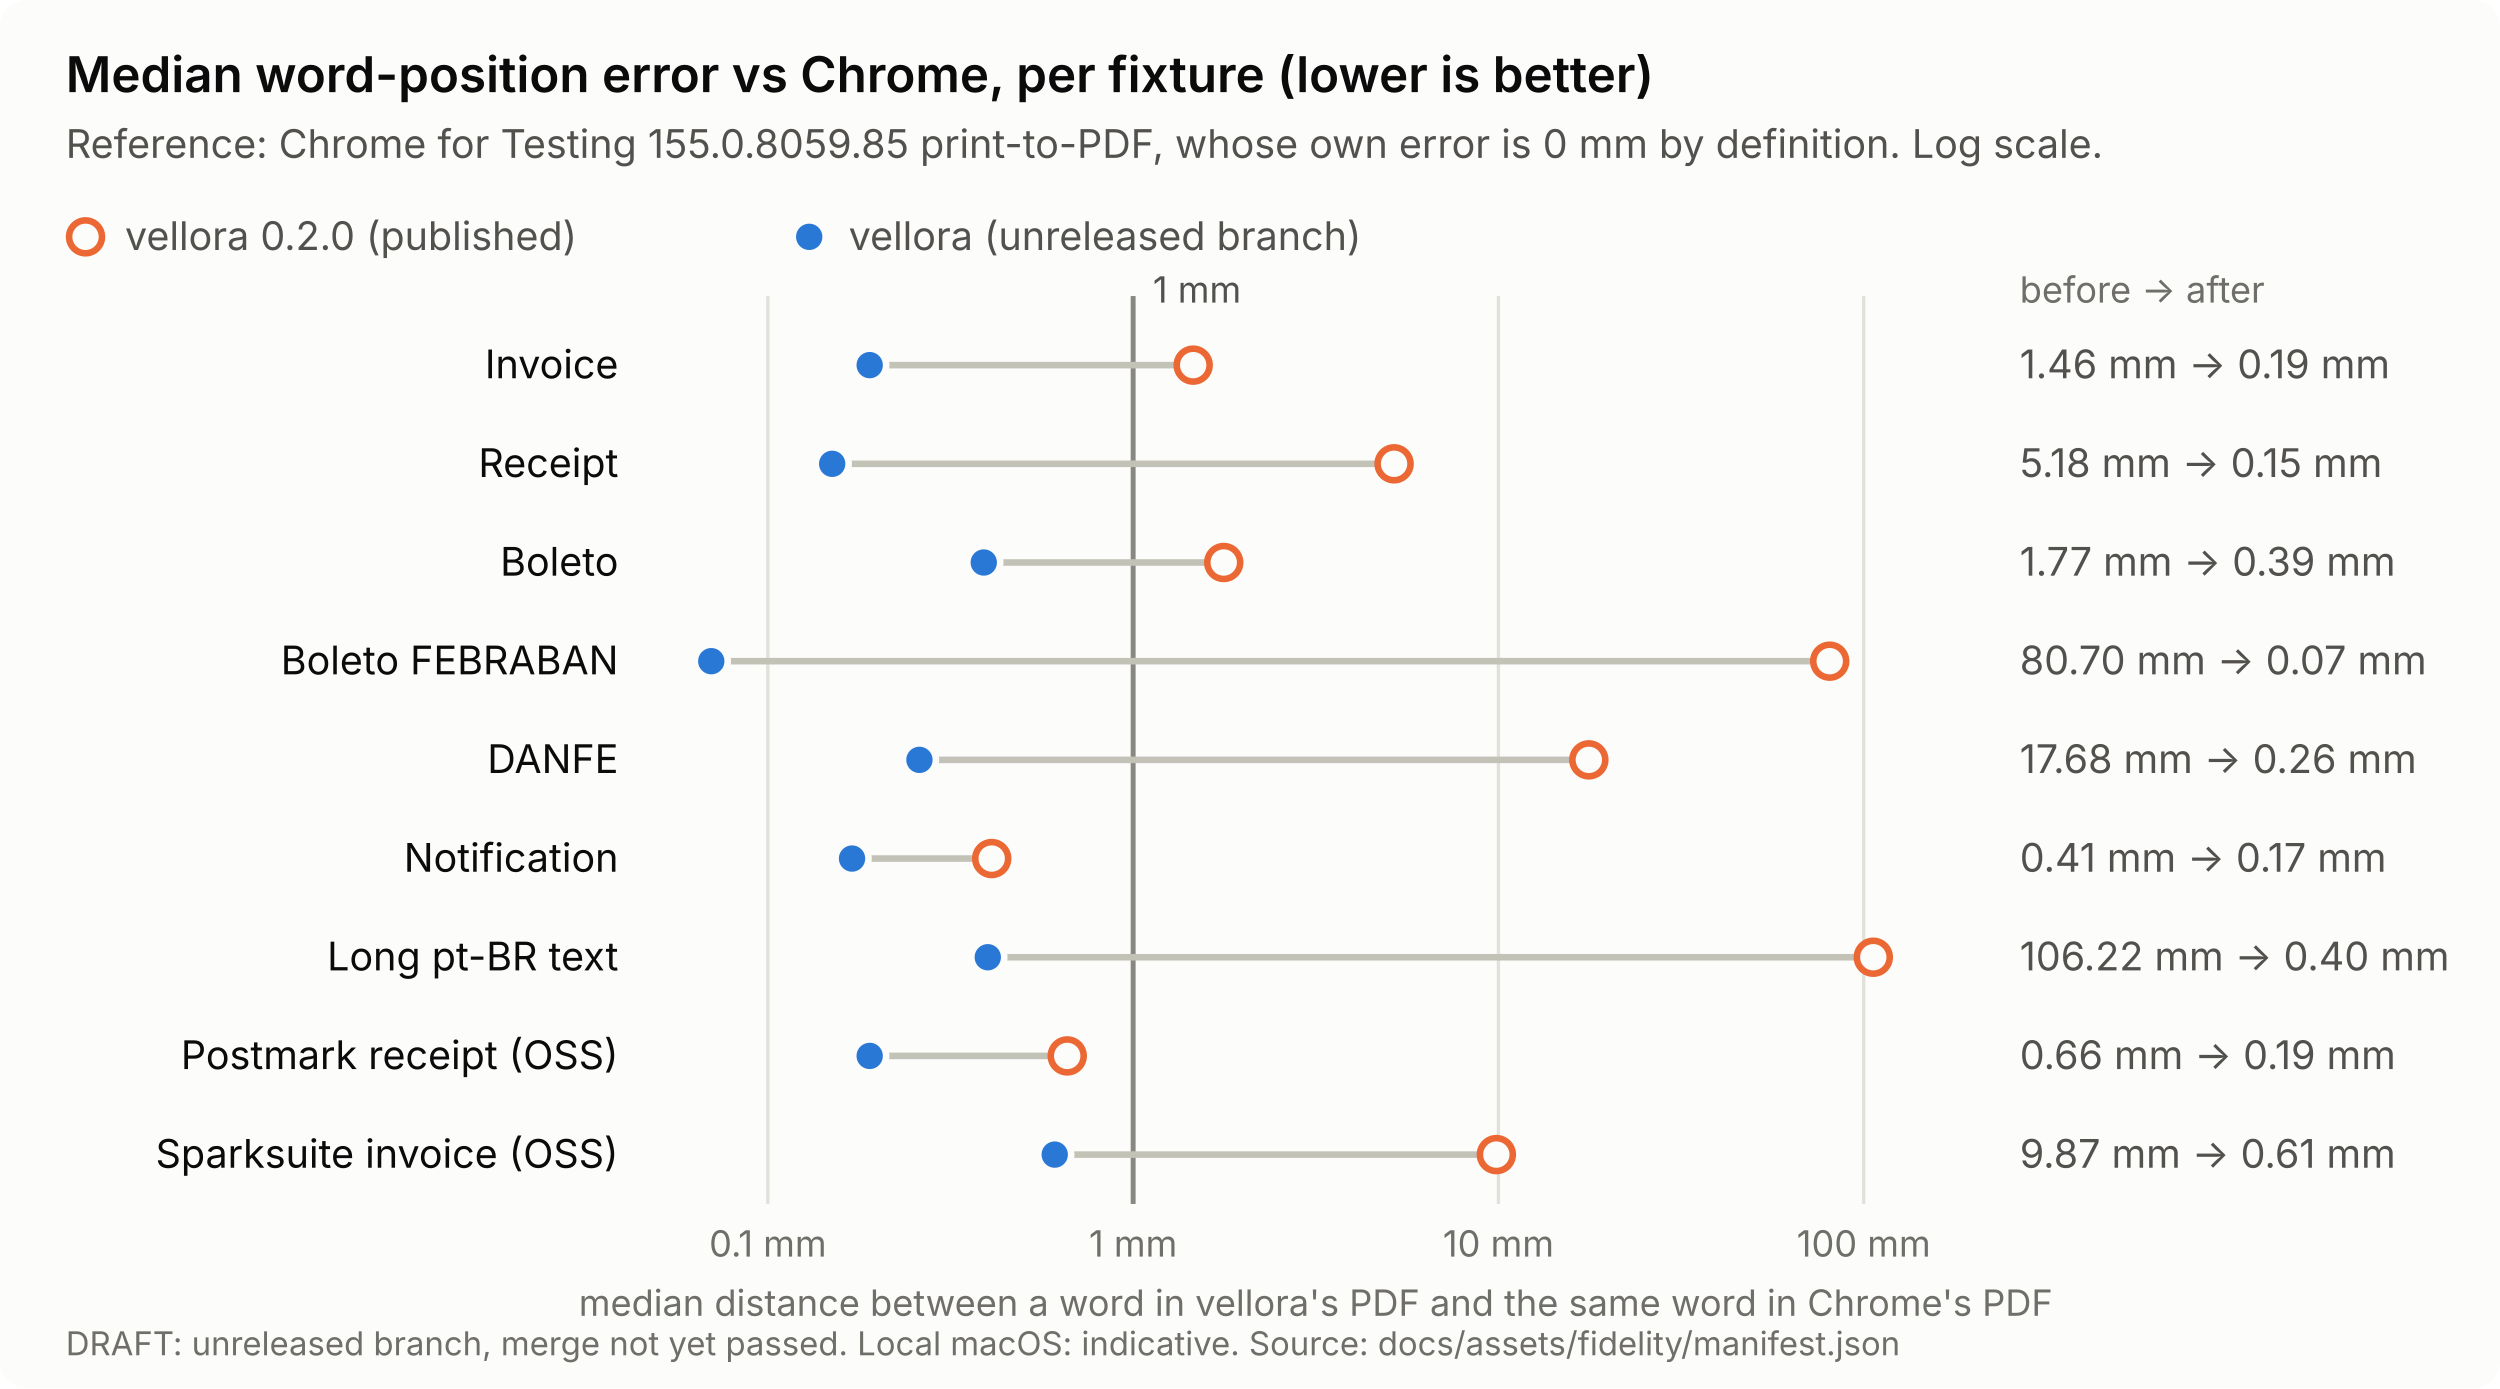
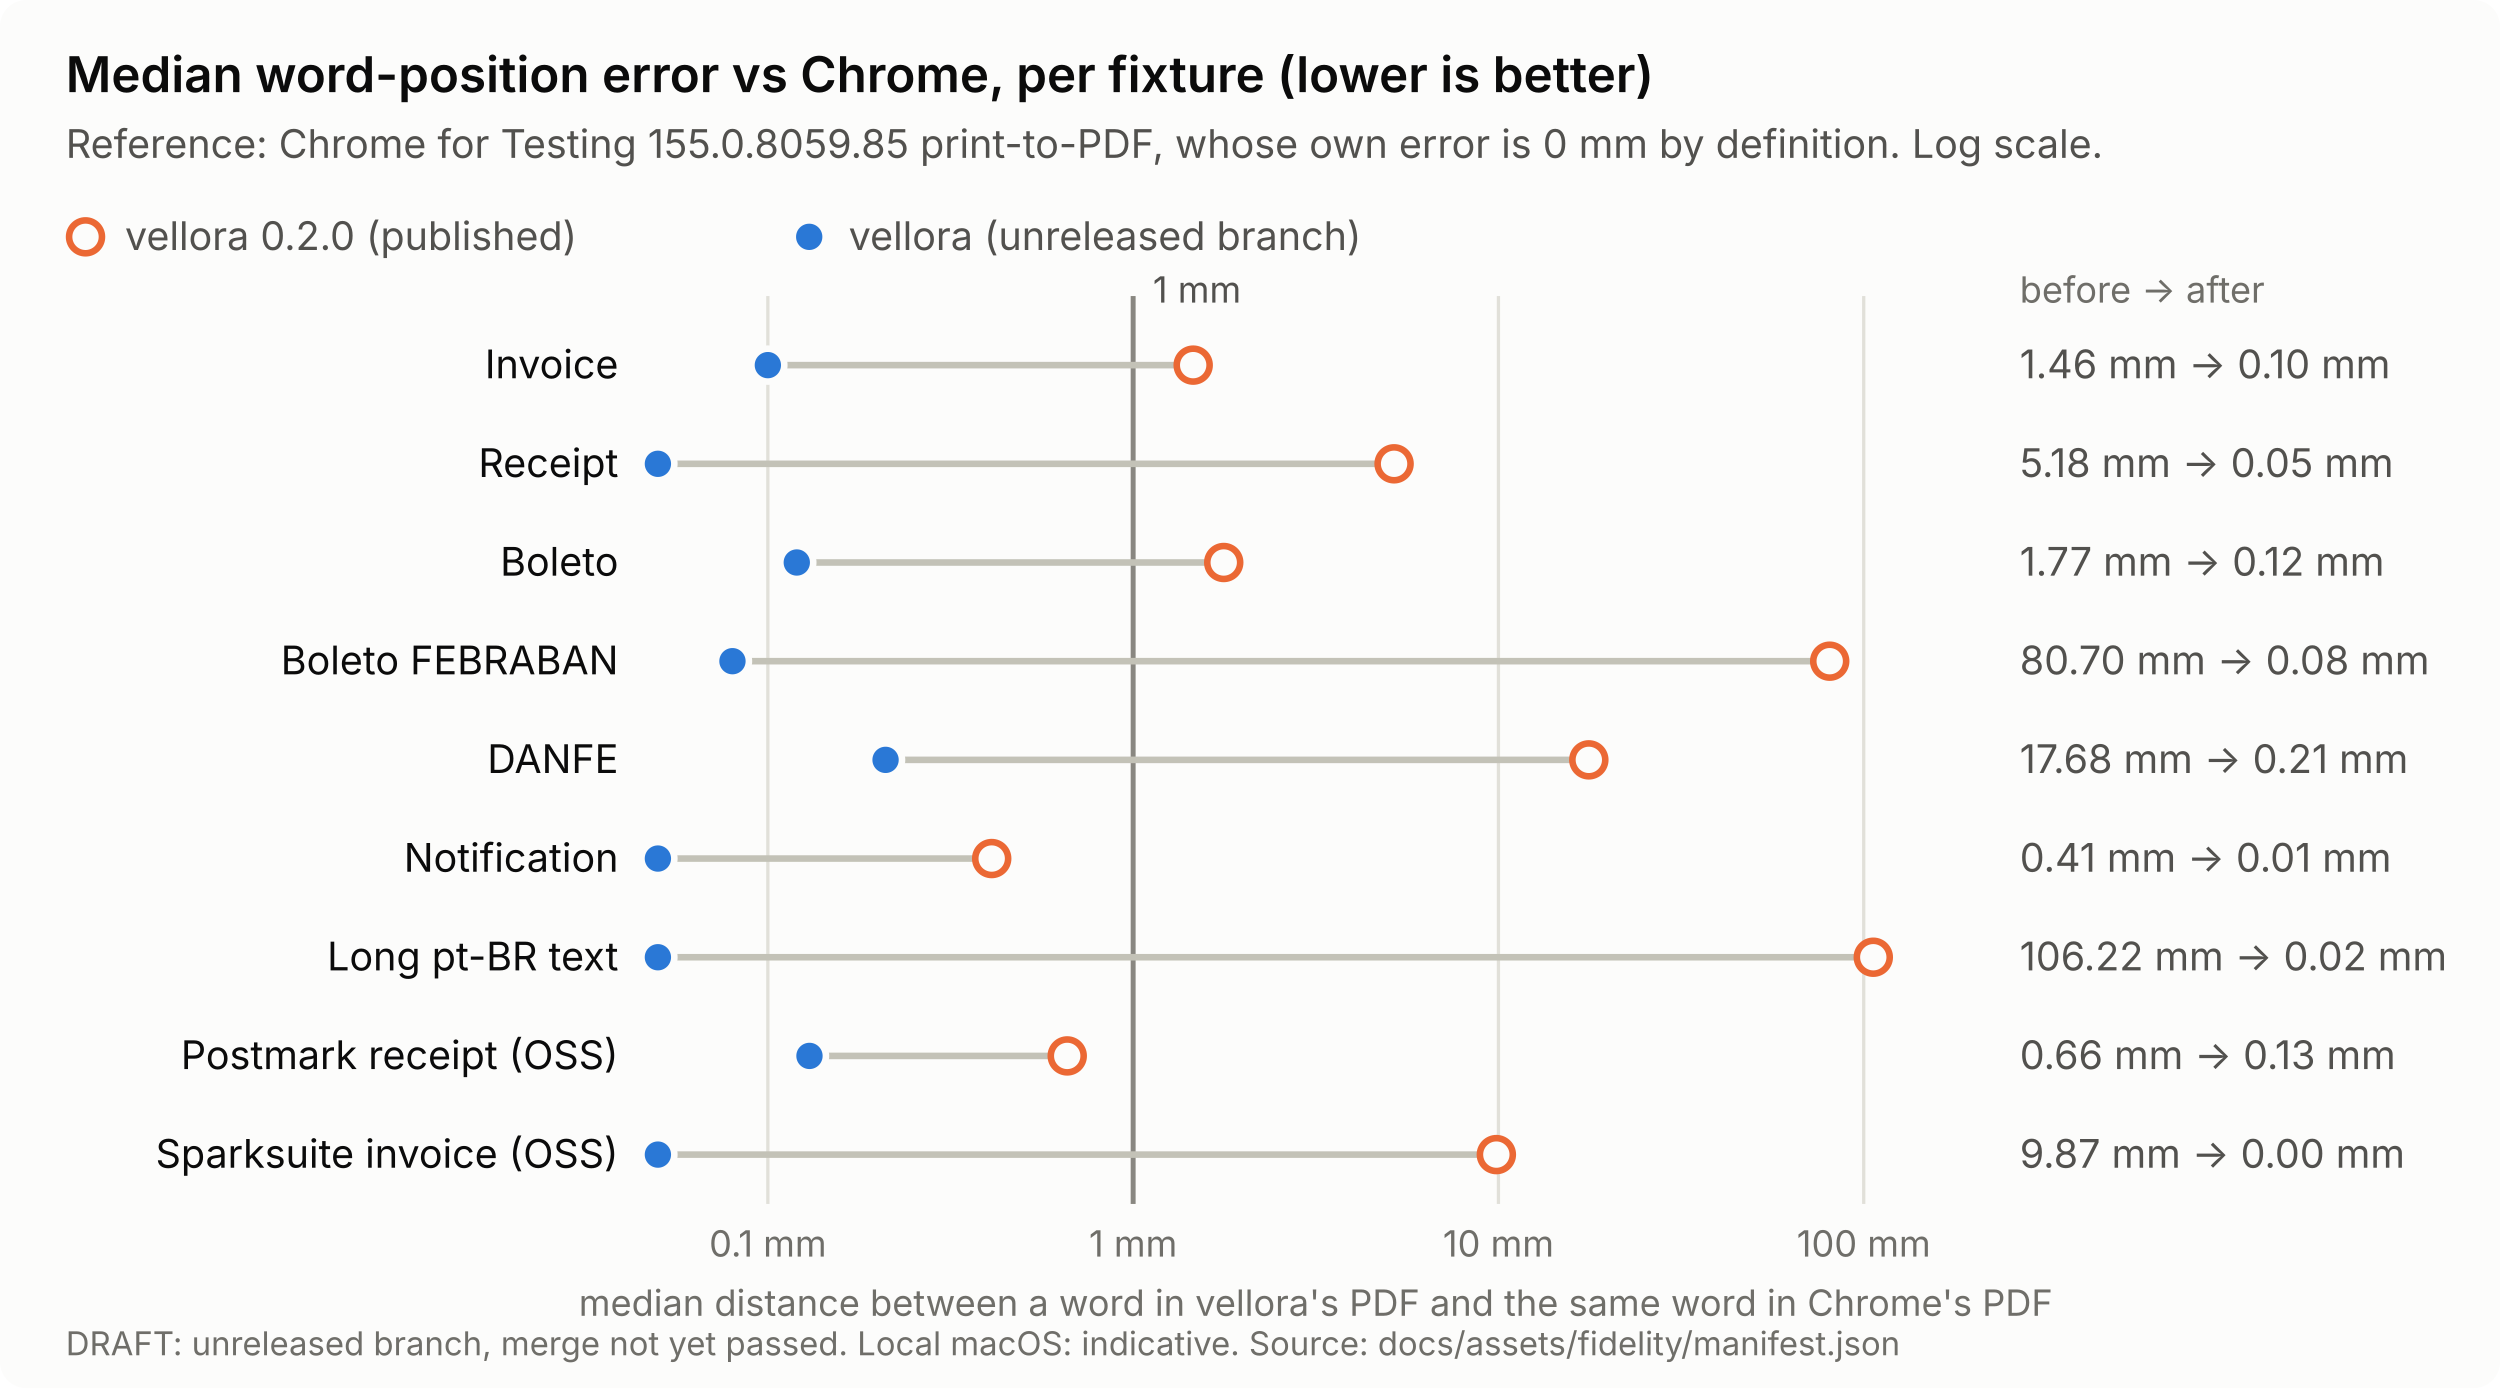
<svg xmlns="http://www.w3.org/2000/svg" viewBox="0 0 760 422" width="760" height="422" role="img" aria-labelledby="median-mm-t median-mm-d">
  <style>
  text{font-family:system-ui,-apple-system,"Segoe UI",sans-serif}
  .num{font-variant-numeric:tabular-nums}
  .bg{fill:#fcfcfb} .t1{fill:#0b0b0b} .t2{fill:#52514e} .mu{fill:#6f6e69}
  .grid{stroke:#e1e0d9} .axis{stroke:#c3c2b7} .ref{stroke:#898781} .refFill{fill:#898781}
  .link{stroke:#c3c2b7} .before{stroke:#eb6834;fill:#fcfcfb} .beforeFill{fill:#eb6834}
  .after{fill:#2a78d6;stroke:#fcfcfb} .afterFill{fill:#2a78d6}
  @media (prefers-color-scheme: dark){
  .bg{fill:#1a1a19} .t1{fill:#f0efec} .t2{fill:#c3c2b7} .mu{fill:#a3a29c}
  .grid{stroke:#2c2c2a} .axis{stroke:#383835} .ref{stroke:#898781} .refFill{fill:#898781}
  .link{stroke:#383835} .before{stroke:#d95926;fill:#1a1a19} .beforeFill{fill:#d95926}
  .after{fill:#3987e5;stroke:#1a1a19} .afterFill{fill:#3987e5}}
</style>
  <rect class="bg" width="760" height="422" rx="8" />
  <text class="t1" x="20" y="28" font-size="15" font-weight="600">Median word-position error vs Chrome, per fixture (lower is better)</text>
  <text class="t2" x="20" y="48" font-size="12">Reference: Chrome for Testing 155.0.8059.85 print-to-PDF, whose own error is 0 mm by definition. Log scale.</text>
  <g transform="translate(20,72)">
    <circle class="before" cx="6" cy="0" r="5" stroke-width="2" />
    <text class="t2" x="18" y="4" font-size="12">vellora 0.2.0 (published)</text>
    <circle class="after" cx="226" cy="0" r="5" stroke-width="2" />
    <text class="t2" x="238" y="4" font-size="12">vellora (unreleased branch)</text>
  </g>
  <line class="grid" x1="233.429" y1="90" x2="233.429" y2="366" stroke-width="1" />
  <text class="mu num" x="233.429" y="382" font-size="11" text-anchor="middle">0.1 mm</text>
  <line class="grid" x1="344.476" y1="90" x2="344.476" y2="366" stroke-width="1" />
  <text class="mu num" x="344.476" y="382" font-size="11" text-anchor="middle">1 mm</text>
  <line class="grid" x1="455.524" y1="90" x2="455.524" y2="366" stroke-width="1" />
  <text class="mu num" x="455.524" y="382" font-size="11" text-anchor="middle">10 mm</text>
  <line class="grid" x1="566.571" y1="90" x2="566.571" y2="366" stroke-width="1" />
  <text class="mu num" x="566.571" y="382" font-size="11" text-anchor="middle">100 mm</text>
  <line class="ref" x1="344.476" y1="90" x2="344.476" y2="366" stroke-width="1.5" />
  <text class="t2" x="350.476" y="92" font-size="11" text-anchor="start">1 mm</text>
  <text class="mu" x="614" y="92" font-size="11">before → after</text>
  <g>
    <text class="t1" x="188" y="115" font-size="12" text-anchor="end">Invoice</text>
-     <line class="link" x1="362.727" y1="111" x2="264.384" y2="111" stroke-width="2" />
+     <line class="link" x1="362.727" y1="111" x2="233.429" y2="111" stroke-width="2" />
    <circle class="before" cx="362.727" cy="111" r="5" stroke-width="2" />
-     <circle class="after" cx="264.384" cy="111" r="5" stroke-width="2" />
-     <text class="t2 num" x="614" y="115" font-size="12">1.46 mm → 0.19 mm</text>
+     <circle class="after" cx="233.429" cy="111" r="5" stroke-width="2" />
+     <text class="t2 num" x="614" y="115" font-size="12">1.46 mm → 0.10 mm</text>
  </g>
  <g>
    <text class="t1" x="188" y="145" font-size="12" text-anchor="end">Receipt</text>
-     <line class="link" x1="423.801" y1="141" x2="252.983" y2="141" stroke-width="2" />
+     <line class="link" x1="423.801" y1="141" x2="200" y2="141" stroke-width="2" />
    <circle class="before" cx="423.801" cy="141" r="5" stroke-width="2" />
-     <circle class="after" cx="252.983" cy="141" r="5" stroke-width="2" />
-     <text class="t2 num" x="614" y="145" font-size="12">5.18 mm → 0.15 mm</text>
+     <circle class="after" cx="200" cy="141" r="5" stroke-width="2" />
+     <text class="t2 num" x="614" y="145" font-size="12">5.18 mm → 0.05 mm</text>
  </g>
  <g>
    <text class="t1" x="188" y="175" font-size="12" text-anchor="end">Boleto</text>
-     <line class="link" x1="372.013" y1="171" x2="299.065" y2="171" stroke-width="2" />
+     <line class="link" x1="372.013" y1="171" x2="242.222" y2="171" stroke-width="2" />
    <circle class="before" cx="372.013" cy="171" r="5" stroke-width="2" />
-     <circle class="after" cx="299.065" cy="171" r="5" stroke-width="2" />
-     <text class="t2 num" x="614" y="175" font-size="12">1.77 mm → 0.39 mm</text>
+     <circle class="after" cx="242.222" cy="171" r="5" stroke-width="2" />
+     <text class="t2 num" x="614" y="175" font-size="12">1.77 mm → 0.12 mm</text>
  </g>
  <g>
    <text class="t1" x="188" y="205" font-size="12" text-anchor="end">Boleto FEBRABAN</text>
-     <line class="link" x1="556.23" y1="201" x2="216.227" y2="201" stroke-width="2" />
+     <line class="link" x1="556.23" y1="201" x2="222.667" y2="201" stroke-width="2" />
    <circle class="before" cx="556.23" cy="201" r="5" stroke-width="2" />
-     <circle class="after" cx="216.227" cy="201" r="5" stroke-width="2" />
-     <text class="t2 num" x="614" y="205" font-size="12">80.70 mm → 0.07 mm</text>
+     <circle class="after" cx="222.667" cy="201" r="5" stroke-width="2" />
+     <text class="t2 num" x="614" y="205" font-size="12">80.70 mm → 0.08 mm</text>
  </g>
  <g>
    <text class="t1" x="188" y="235" font-size="12" text-anchor="end">DANFE</text>
-     <line class="link" x1="483.006" y1="231" x2="279.51" y2="231" stroke-width="2" />
+     <line class="link" x1="483.006" y1="231" x2="269.21" y2="231" stroke-width="2" />
    <circle class="before" cx="483.006" cy="231" r="5" stroke-width="2" />
-     <circle class="after" cx="279.51" cy="231" r="5" stroke-width="2" />
-     <text class="t2 num" x="614" y="235" font-size="12">17.68 mm → 0.26 mm</text>
+     <circle class="after" cx="269.21" cy="231" r="5" stroke-width="2" />
+     <text class="t2 num" x="614" y="235" font-size="12">17.68 mm → 0.21 mm</text>
  </g>
  <g>
    <text class="t1" x="188" y="265" font-size="12" text-anchor="end">Notification</text>
-     <line class="link" x1="301.477" y1="261" x2="259.019" y2="261" stroke-width="2" />
+     <line class="link" x1="301.477" y1="261" x2="200" y2="261" stroke-width="2" />
    <circle class="before" cx="301.477" cy="261" r="5" stroke-width="2" />
-     <circle class="after" cx="259.019" cy="261" r="5" stroke-width="2" />
-     <text class="t2 num" x="614" y="265" font-size="12">0.41 mm → 0.17 mm</text>
+     <circle class="after" cx="200" cy="261" r="5" stroke-width="2" />
+     <text class="t2 num" x="614" y="265" font-size="12">0.41 mm → 0.01 mm</text>
  </g>
  <g>
    <text class="t1" x="188" y="295" font-size="12" text-anchor="end">Long pt-BR text</text>
-     <line class="link" x1="569.481" y1="291" x2="300.286" y2="291" stroke-width="2" />
+     <line class="link" x1="569.481" y1="291" x2="200" y2="291" stroke-width="2" />
    <circle class="before" cx="569.481" cy="291" r="5" stroke-width="2" />
-     <circle class="after" cx="300.286" cy="291" r="5" stroke-width="2" />
-     <text class="t2 num" x="614" y="295" font-size="12">106.22 mm → 0.40 mm</text>
+     <circle class="after" cx="200" cy="291" r="5" stroke-width="2" />
+     <text class="t2 num" x="614" y="295" font-size="12">106.22 mm → 0.02 mm</text>
  </g>
  <g>
    <text class="t1" x="188" y="325" font-size="12" text-anchor="end">Postmark receipt (OSS)</text>
-     <line class="link" x1="324.437" y1="321" x2="264.384" y2="321" stroke-width="2" />
+     <line class="link" x1="324.437" y1="321" x2="246.082" y2="321" stroke-width="2" />
    <circle class="before" cx="324.437" cy="321" r="5" stroke-width="2" />
-     <circle class="after" cx="264.384" cy="321" r="5" stroke-width="2" />
-     <text class="t2 num" x="614" y="325" font-size="12">0.66 mm → 0.19 mm</text>
+     <circle class="after" cx="246.082" cy="321" r="5" stroke-width="2" />
+     <text class="t2 num" x="614" y="325" font-size="12">0.66 mm → 0.13 mm</text>
  </g>
  <g>
    <text class="t1" x="188" y="355" font-size="12" text-anchor="end">Sparksuite invoice (OSS)</text>
-     <line class="link" x1="454.893" y1="351" x2="320.638" y2="351" stroke-width="2" />
+     <line class="link" x1="454.893" y1="351" x2="200" y2="351" stroke-width="2" />
    <circle class="before" cx="454.893" cy="351" r="5" stroke-width="2" />
-     <circle class="after" cx="320.638" cy="351" r="5" stroke-width="2" />
-     <text class="t2 num" x="614" y="355" font-size="12">9.87 mm → 0.61 mm</text>
+     <circle class="after" cx="200" cy="351" r="5" stroke-width="2" />
+     <text class="t2 num" x="614" y="355" font-size="12">9.87 mm → 0.00 mm</text>
  </g>
  <text class="mu" x="400" y="400" font-size="11" text-anchor="middle">median distance between a word in vellora's PDF and the same word in Chrome's PDF</text>
  <text class="mu" x="20" y="412" font-size="10">DRAFT: unreleased branch, merge not yet passed. Local macOS: indicative. Source: docs/assets/fidelity/manifest.json</text>
</svg>
